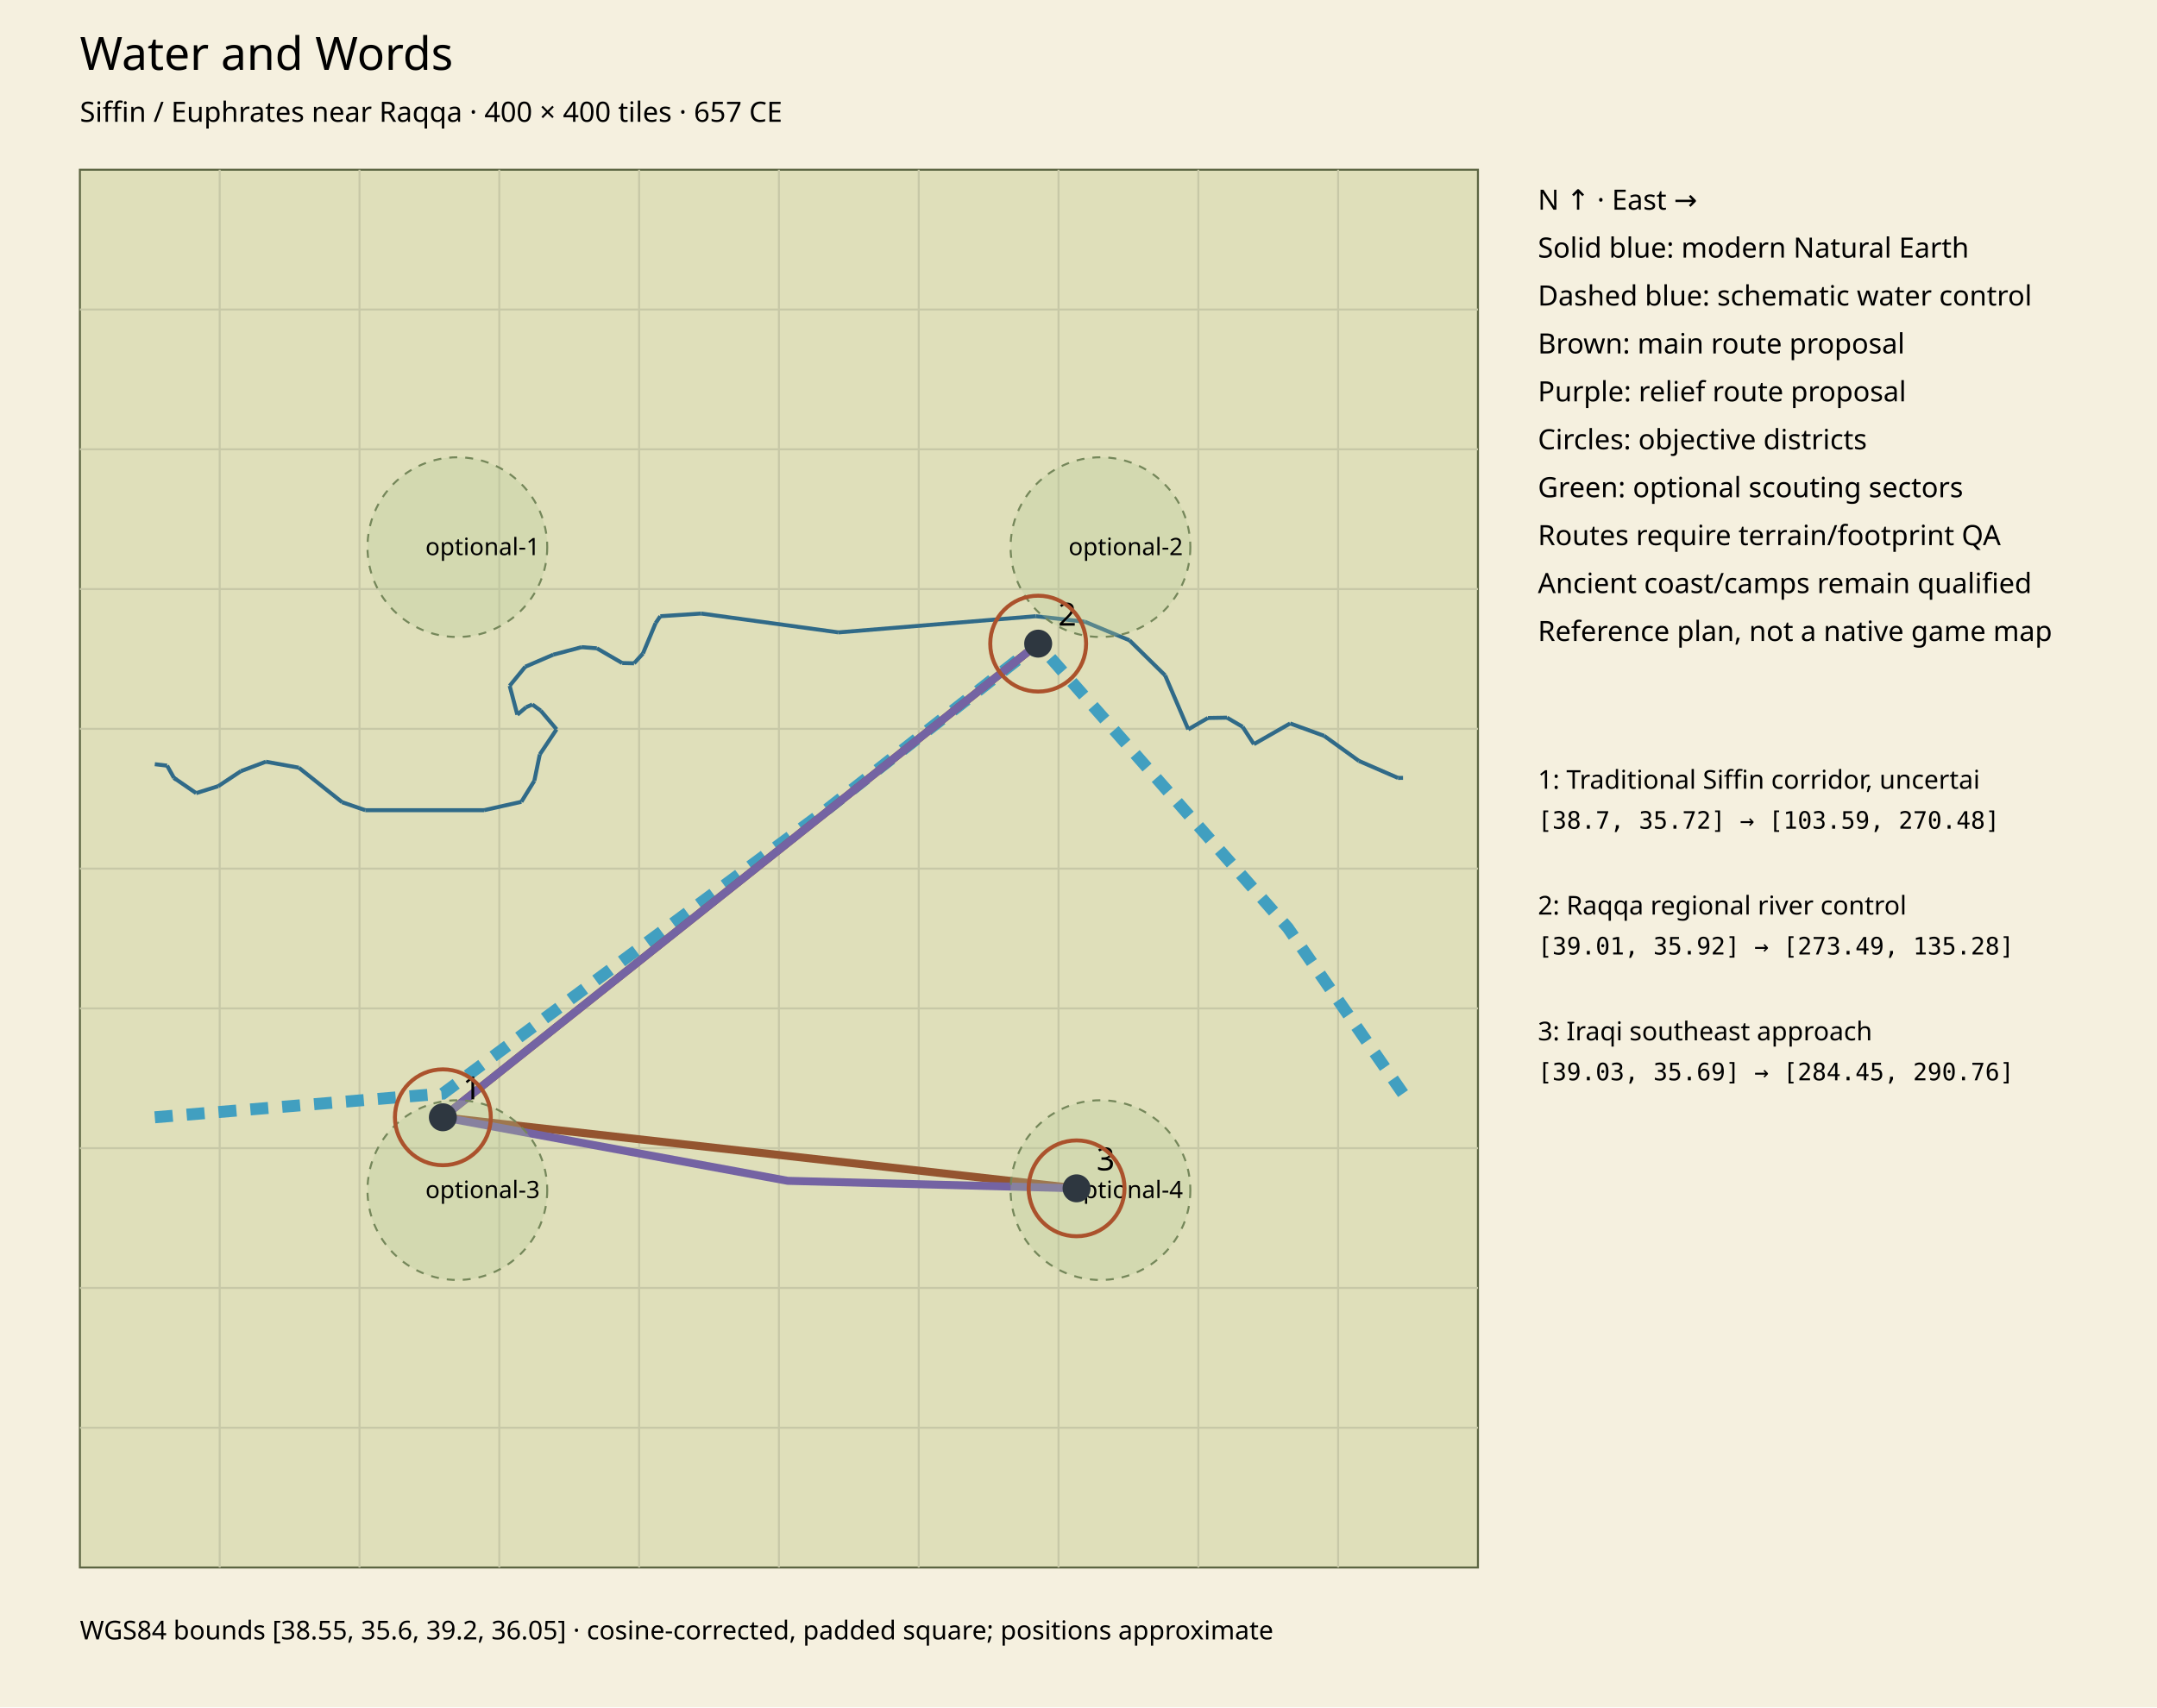
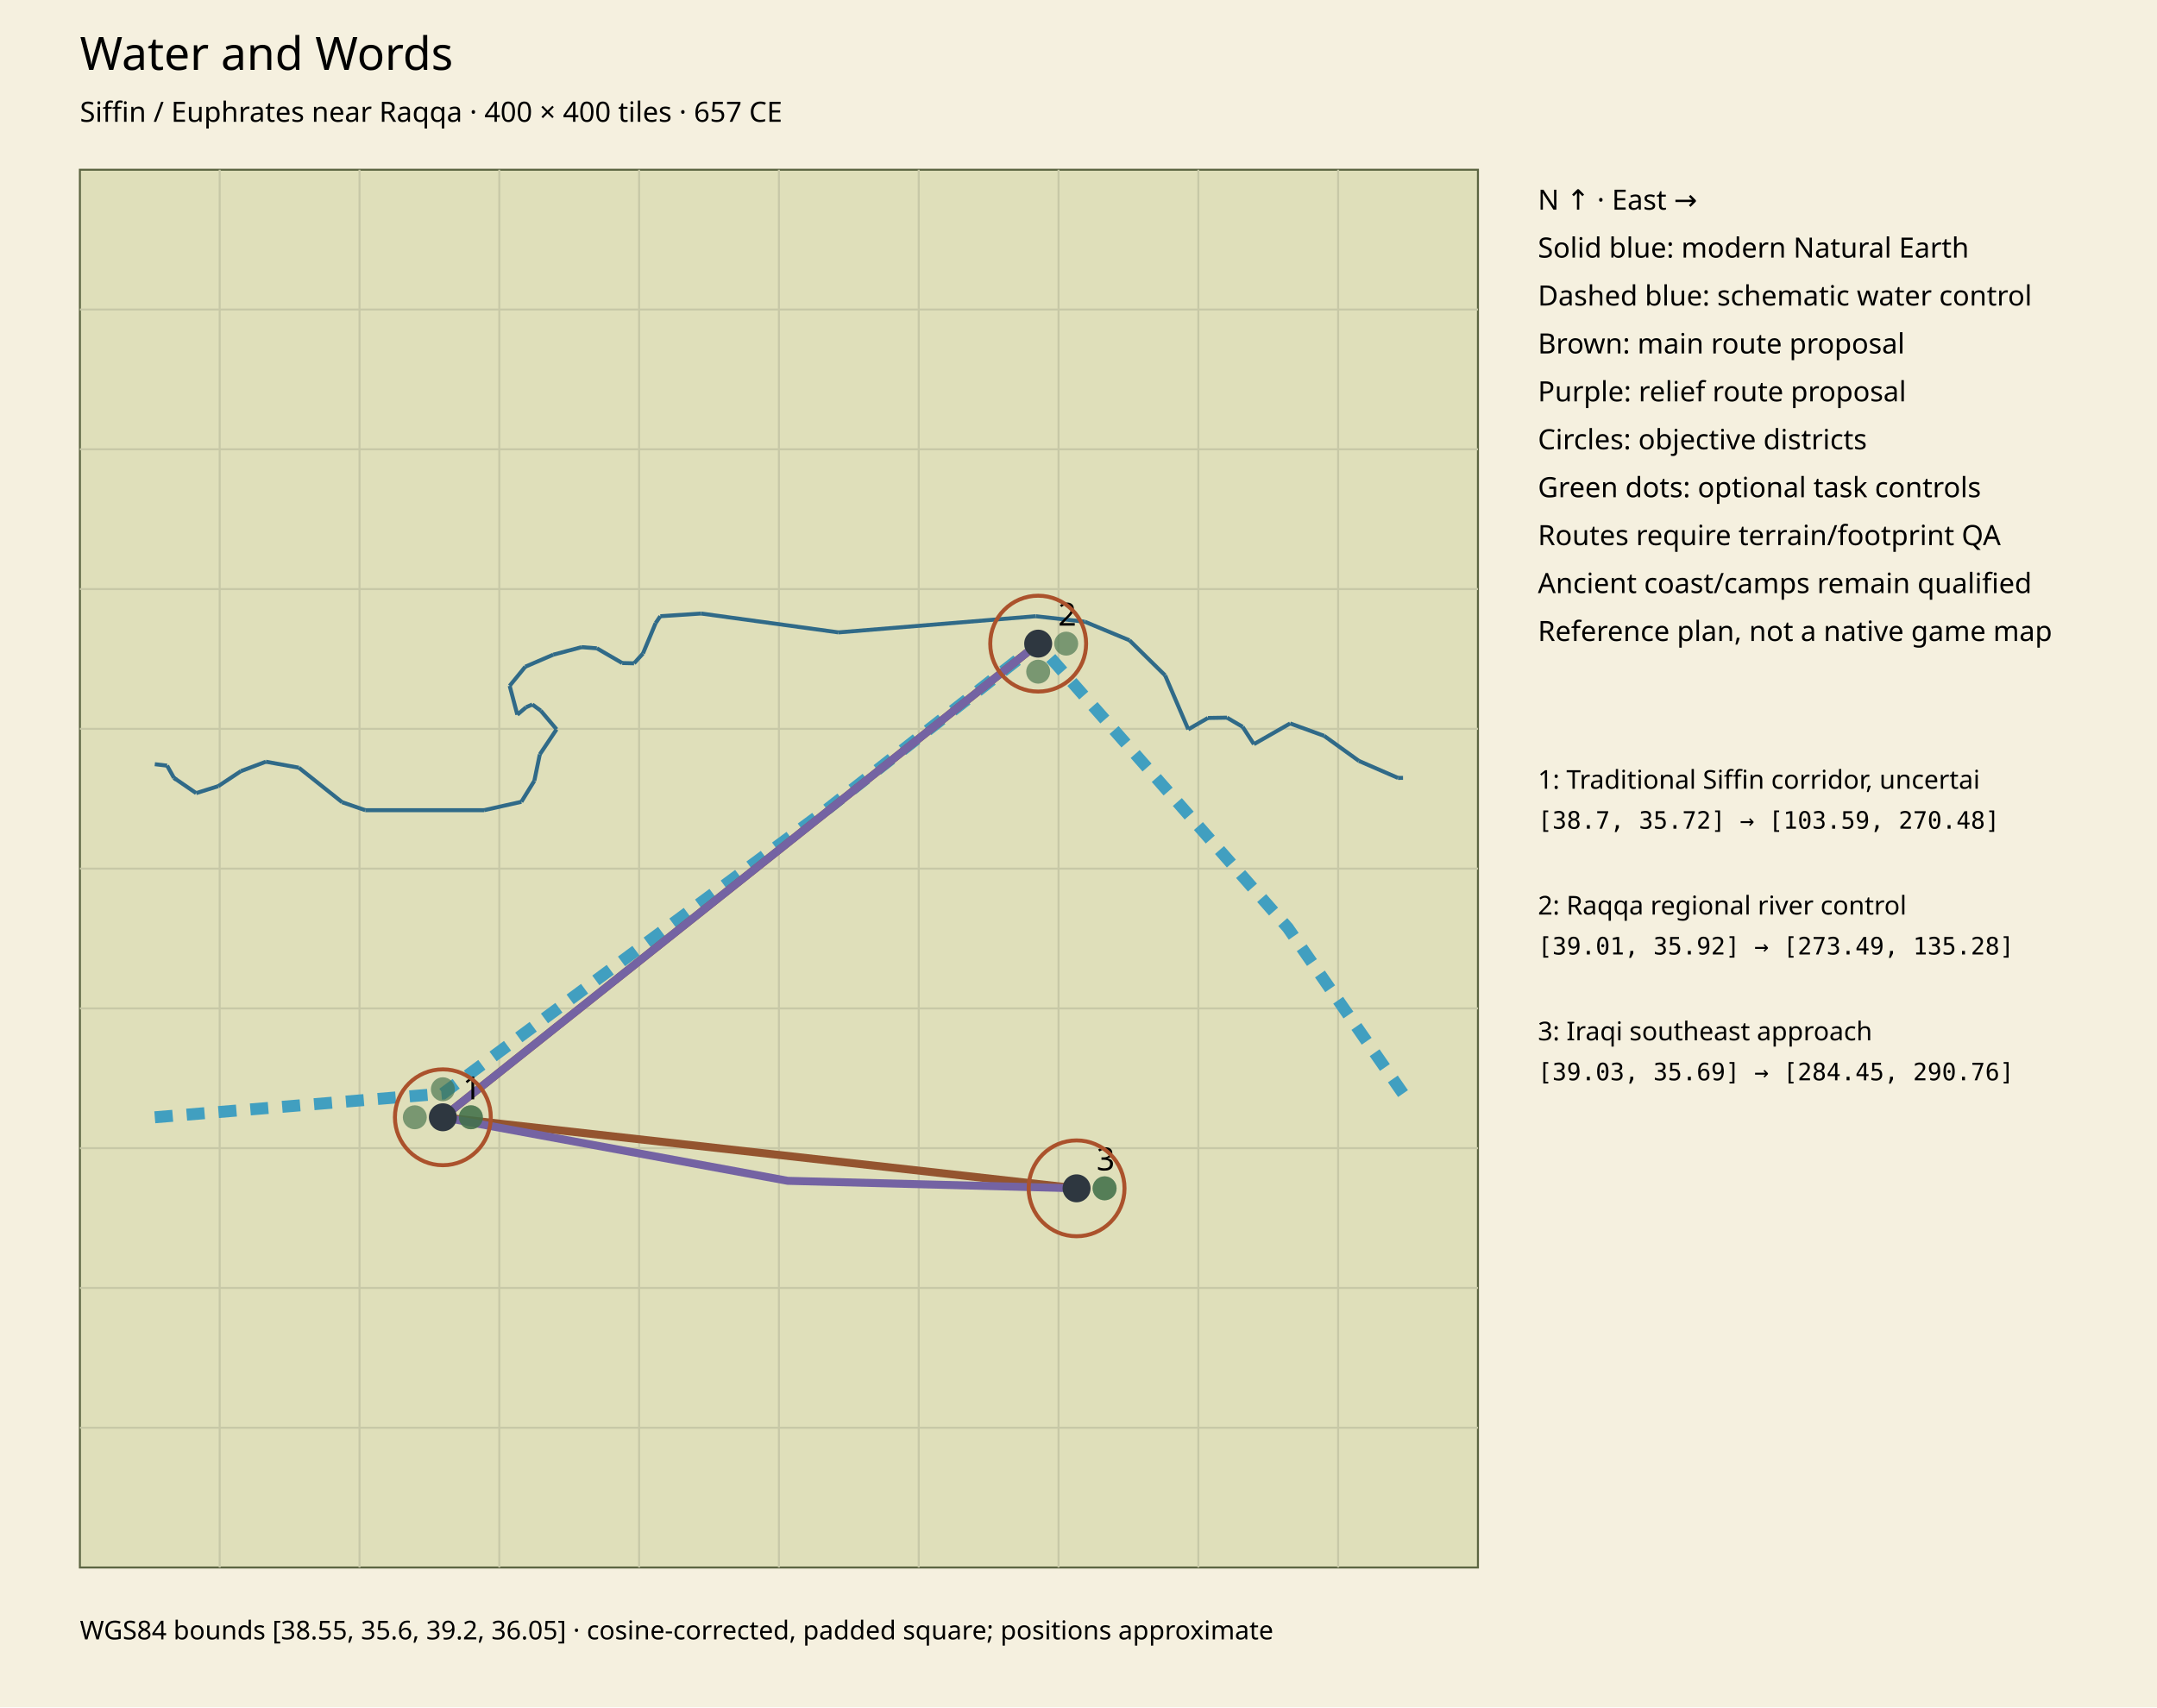
<svg xmlns="http://www.w3.org/2000/svg" viewBox="0 0 1080 855" role="img" aria-label="Water and Words: geographic design controls">
  <rect width="1080" height="855" fill="#f5f0df" />
  <text x="40" y="35" font-family="sans-serif" font-size="23">Water and Words</text>
  <text x="40" y="61" font-family="sans-serif" font-size="14">Siffin / Euphrates near Raqqa · 400 × 400 tiles · 657 CE</text>
  <rect x="40" y="85" width="700" height="700" fill="#dfdfba" stroke="#5c6542" />
  <path d="M 110 85 V785 M40 155 H740" stroke="#c7c8a7" fill="none" />
  <path d="M 180 85 V785 M40 225 H740" stroke="#c7c8a7" fill="none" />
  <path d="M 250 85 V785 M40 295 H740" stroke="#c7c8a7" fill="none" />
  <path d="M 320 85 V785 M40 365 H740" stroke="#c7c8a7" fill="none" />
  <path d="M 390 85 V785 M40 435 H740" stroke="#c7c8a7" fill="none" />
  <path d="M 460 85 V785 M40 505 H740" stroke="#c7c8a7" fill="none" />
  <path d="M 530 85 V785 M40 575 H740" stroke="#c7c8a7" fill="none" />
  <path d="M 600 85 V785 M40 645 H740" stroke="#c7c8a7" fill="none" />
  <path d="M 670 85 V785 M40 715 H740" stroke="#c7c8a7" fill="none" />
  <polyline points="88.19,390.39 87.65,389.96" fill="none" stroke="#306a88" stroke-width="2" />
  <polyline points="87.65,389.96 87.11,389.58" fill="none" stroke="#306a88" stroke-width="2" />
  <polyline points="87.11,389.58 83.67,383.44" fill="none" stroke="#306a88" stroke-width="2" />
  <polyline points="83.67,383.44 77.51,382.70" fill="none" stroke="#306a88" stroke-width="2" />
  <polyline points="87.11,389.58 98.21,397.19" fill="none" stroke="#306a88" stroke-width="2" />
  <polyline points="98.21,397.19 109.25,393.72" fill="none" stroke="#306a88" stroke-width="2" />
  <polyline points="109.25,393.72 120.60,386.19" fill="none" stroke="#306a88" stroke-width="2" />
  <polyline points="120.60,386.19 133.12,381.46" fill="none" stroke="#306a88" stroke-width="2" />
  <polyline points="133.12,381.46 149.63,384.46" fill="none" stroke="#306a88" stroke-width="2" />
  <polyline points="149.63,384.46 171.30,401.74" fill="none" stroke="#306a88" stroke-width="2" />
  <polyline points="171.30,401.74 182.88,405.74" fill="none" stroke="#306a88" stroke-width="2" />
  <polyline points="182.88,405.74 242.35,405.74" fill="none" stroke="#306a88" stroke-width="2" />
  <polyline points="242.35,405.74 261.05,401.54" fill="none" stroke="#306a88" stroke-width="2" />
  <polyline points="261.05,401.54 267.54,391.02" fill="none" stroke="#306a88" stroke-width="2" />
  <polyline points="267.54,391.02 270.28,377.79" fill="none" stroke="#306a88" stroke-width="2" />
  <polyline points="270.28,377.79 278.67,365.25" fill="none" stroke="#306a88" stroke-width="2" />
  <polyline points="278.67,365.25 270.75,355.89" fill="none" stroke="#306a88" stroke-width="2" />
  <polyline points="270.75,355.89 266.53,352.81" fill="none" stroke="#306a88" stroke-width="2" />
  <polyline points="266.53,352.81 263.40,354.19" fill="none" stroke="#306a88" stroke-width="2" />
  <polyline points="263.40,354.19 259.02,357.91" fill="none" stroke="#306a88" stroke-width="2" />
  <polyline points="259.02,357.91 255.19,343.44" fill="none" stroke="#306a88" stroke-width="2" />
  <polyline points="255.19,343.44 263.02,333.88" fill="none" stroke="#306a88" stroke-width="2" />
  <polyline points="263.02,333.88 277.02,327.86" fill="none" stroke="#306a88" stroke-width="2" />
  <polyline points="277.02,327.86 291.18,324.09" fill="none" stroke="#306a88" stroke-width="2" />
  <polyline points="291.18,324.09 298.84,324.67" fill="none" stroke="#306a88" stroke-width="2" />
  <polyline points="298.84,324.67 311.53,332.05" fill="none" stroke="#306a88" stroke-width="2" />
  <polyline points="311.53,332.05 317.47,332.19" fill="none" stroke="#306a88" stroke-width="2" />
  <polyline points="317.47,332.19 321.93,327.28" fill="none" stroke="#306a88" stroke-width="2" />
  <polyline points="321.93,327.28 328.26,312.07" fill="none" stroke="#306a88" stroke-width="2" />
  <polyline points="328.26,312.07 330.61,308.60" fill="none" stroke="#306a88" stroke-width="2" />
  <polyline points="330.61,308.60 351.04,307.25" fill="none" stroke="#306a88" stroke-width="2" />
  <polyline points="351.04,307.25 419.82,316.70" fill="none" stroke="#306a88" stroke-width="2" />
  <polyline points="419.82,316.70 518.58,308.60" fill="none" stroke="#306a88" stroke-width="2" />
  <polyline points="518.58,308.60 543.14,311.35" fill="none" stroke="#306a88" stroke-width="2" />
  <polyline points="543.14,311.35 565.53,320.67" fill="none" stroke="#306a88" stroke-width="2" />
  <polyline points="565.53,320.67 583.37,338.23" fill="none" stroke="#306a88" stroke-width="2" />
  <polyline points="583.37,338.23 594.95,365.25" fill="none" stroke="#306a88" stroke-width="2" />
  <polyline points="594.95,365.25 604.81,359.56" fill="none" stroke="#306a88" stroke-width="2" />
  <polyline points="604.81,359.56 614.35,359.40" fill="none" stroke="#306a88" stroke-width="2" />
  <polyline points="614.35,359.40 622.18,364.00" fill="none" stroke="#306a88" stroke-width="2" />
  <polyline points="622.18,364.00 627.81,372.68" fill="none" stroke="#306a88" stroke-width="2" />
  <polyline points="627.81,372.68 645.96,362.30" fill="none" stroke="#306a88" stroke-width="2" />
  <polyline points="645.96,362.30 663.02,368.53" fill="none" stroke="#306a88" stroke-width="2" />
  <polyline points="663.02,368.53 680.40,381.07" fill="none" stroke="#306a88" stroke-width="2" />
  <polyline points="680.40,381.07 699.96,389.58" fill="none" stroke="#306a88" stroke-width="2" />
  <polyline points="699.96,389.58 702.49,389.56" fill="none" stroke="#306a88" stroke-width="2" />
  <polyline points="77.51,559.53 221.74,547.67 317.88,476.51 414.04,405.35 519.81,322.33 644.81,464.65 702.49,547.67" fill="none" stroke="#419fc0" stroke-width="6" stroke-dasharray="9 7" />
  <polyline points="539.04,595.11 221.74,559.53 519.81,322.33" fill="none" stroke="#94542f" stroke-width="4" />
  <polyline points="539.04,595.11 394.42,591.35 221.74,559.53 519.81,322.33" fill="none" stroke="#7463a3" stroke-width="4" />
-   <circle cx="229.00" cy="274.00" r="45" fill="#b6c997" fill-opacity=".3" stroke="#75875a" stroke-dasharray="4 4" />
-   <text x="213.00" y="278.00" font-family="sans-serif" font-size="12">optional-1</text>
-   <circle cx="551.00" cy="274.00" r="45" fill="#b6c997" fill-opacity=".3" stroke="#75875a" stroke-dasharray="4 4" />
-   <text x="535.00" y="278.00" font-family="sans-serif" font-size="12">optional-2</text>
-   <circle cx="229.00" cy="596.00" r="45" fill="#b6c997" fill-opacity=".3" stroke="#75875a" stroke-dasharray="4 4" />
-   <text x="213.00" y="600.00" font-family="sans-serif" font-size="12">optional-3</text>
-   <circle cx="551.00" cy="596.00" r="45" fill="#b6c997" fill-opacity=".3" stroke="#75875a" stroke-dasharray="4 4" />
-   <text x="535.00" y="600.00" font-family="sans-serif" font-size="12">optional-4</text>
+   <circle cx="207.70" cy="559.53" r="6" fill="#43714b" fill-opacity=".65" />
+   <circle cx="235.77" cy="559.53" r="6" fill="#43714b" fill-opacity=".65" />
+   <circle cx="553.07" cy="595.11" r="6" fill="#43714b" fill-opacity=".65" />
+   <circle cx="533.84" cy="322.33" r="6" fill="#43714b" fill-opacity=".65" />
+   <circle cx="221.74" cy="545.49" r="6" fill="#43714b" fill-opacity=".65" />
+   <circle cx="519.81" cy="336.37" r="6" fill="#43714b" fill-opacity=".65" />
+   <circle cx="235.77" cy="559.53" r="6" fill="#43714b" fill-opacity=".65" />
+   <circle cx="553.07" cy="595.11" r="6" fill="#43714b" fill-opacity=".65" />
  <circle cx="221.74" cy="559.53" r="7" fill="#2e3740" />
  <text x="231.74" y="550.53" font-family="sans-serif" font-size="16">1</text>
  <circle cx="519.81" cy="322.33" r="7" fill="#2e3740" />
  <text x="529.81" y="313.33" font-family="sans-serif" font-size="16">2</text>
  <circle cx="539.04" cy="595.11" r="7" fill="#2e3740" />
  <text x="549.04" y="586.11" font-family="sans-serif" font-size="16">3</text>
  <circle cx="539.04" cy="595.11" r="24" fill="none" stroke="#ab522c" stroke-width="2" />
  <circle cx="221.74" cy="559.53" r="24" fill="none" stroke="#ab522c" stroke-width="2" />
  <circle cx="519.81" cy="322.33" r="24" fill="none" stroke="#ab522c" stroke-width="2" />
  <text x="770" y="105" font-family="sans-serif" font-size="14">N ↑ · East →</text>
  <text x="770" y="129" font-family="sans-serif" font-size="14">Solid blue: modern Natural Earth</text>
  <text x="770" y="153" font-family="sans-serif" font-size="14">Dashed blue: schematic water control</text>
  <text x="770" y="177" font-family="sans-serif" font-size="14">Brown: main route proposal</text>
  <text x="770" y="201" font-family="sans-serif" font-size="14">Purple: relief route proposal</text>
  <text x="770" y="225" font-family="sans-serif" font-size="14">Circles: objective districts</text>
-   <text x="770" y="249" font-family="sans-serif" font-size="14">Green: optional scouting sectors</text>
+   <text x="770" y="249" font-family="sans-serif" font-size="14">Green dots: optional task controls</text>
  <text x="770" y="273" font-family="sans-serif" font-size="14">Routes require terrain/footprint QA</text>
  <text x="770" y="297" font-family="sans-serif" font-size="14">Ancient coast/camps remain qualified</text>
  <text x="770" y="321" font-family="sans-serif" font-size="14">Reference plan, not a native game map</text>
  <text x="770" y="395" font-family="sans-serif" font-size="13">1: Traditional Siffin corridor, uncertai</text>
  <text x="770" y="415" font-family="monospace" font-size="12">[38.7, 35.72] → [103.59, 270.48]</text>
  <text x="770" y="458" font-family="sans-serif" font-size="13">2: Raqqa regional river control</text>
  <text x="770" y="478" font-family="monospace" font-size="12">[39.01, 35.92] → [273.49, 135.28]</text>
  <text x="770" y="521" font-family="sans-serif" font-size="13">3: Iraqi southeast approach</text>
  <text x="770" y="541" font-family="monospace" font-size="12">[39.03, 35.69] → [284.45, 290.76]</text>
  <text x="40" y="821" font-family="sans-serif" font-size="13">WGS84 bounds [38.55, 35.6, 39.2, 36.05] · cosine-corrected, padded square; positions approximate</text>
</svg>
